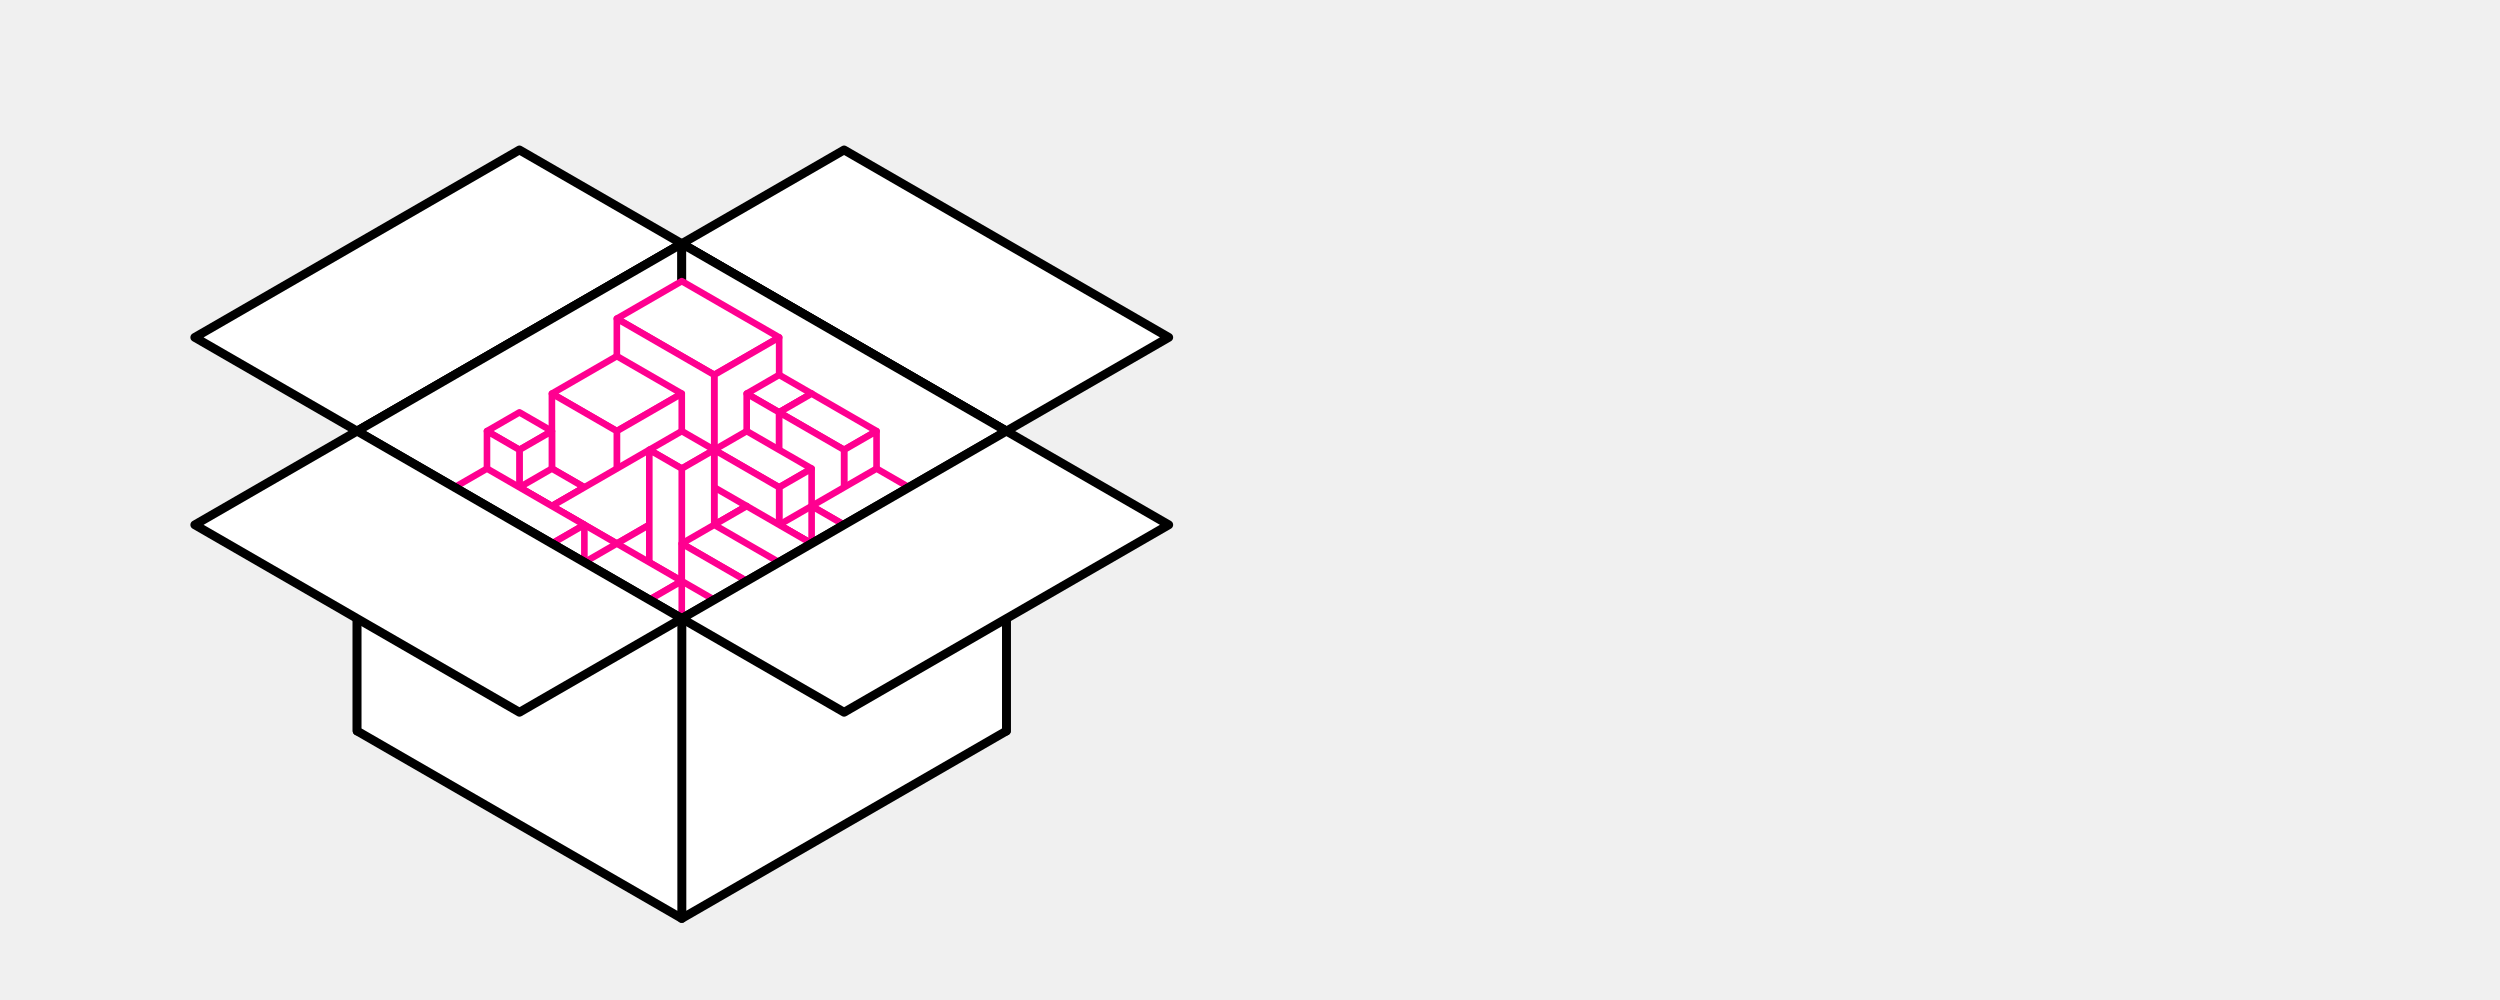
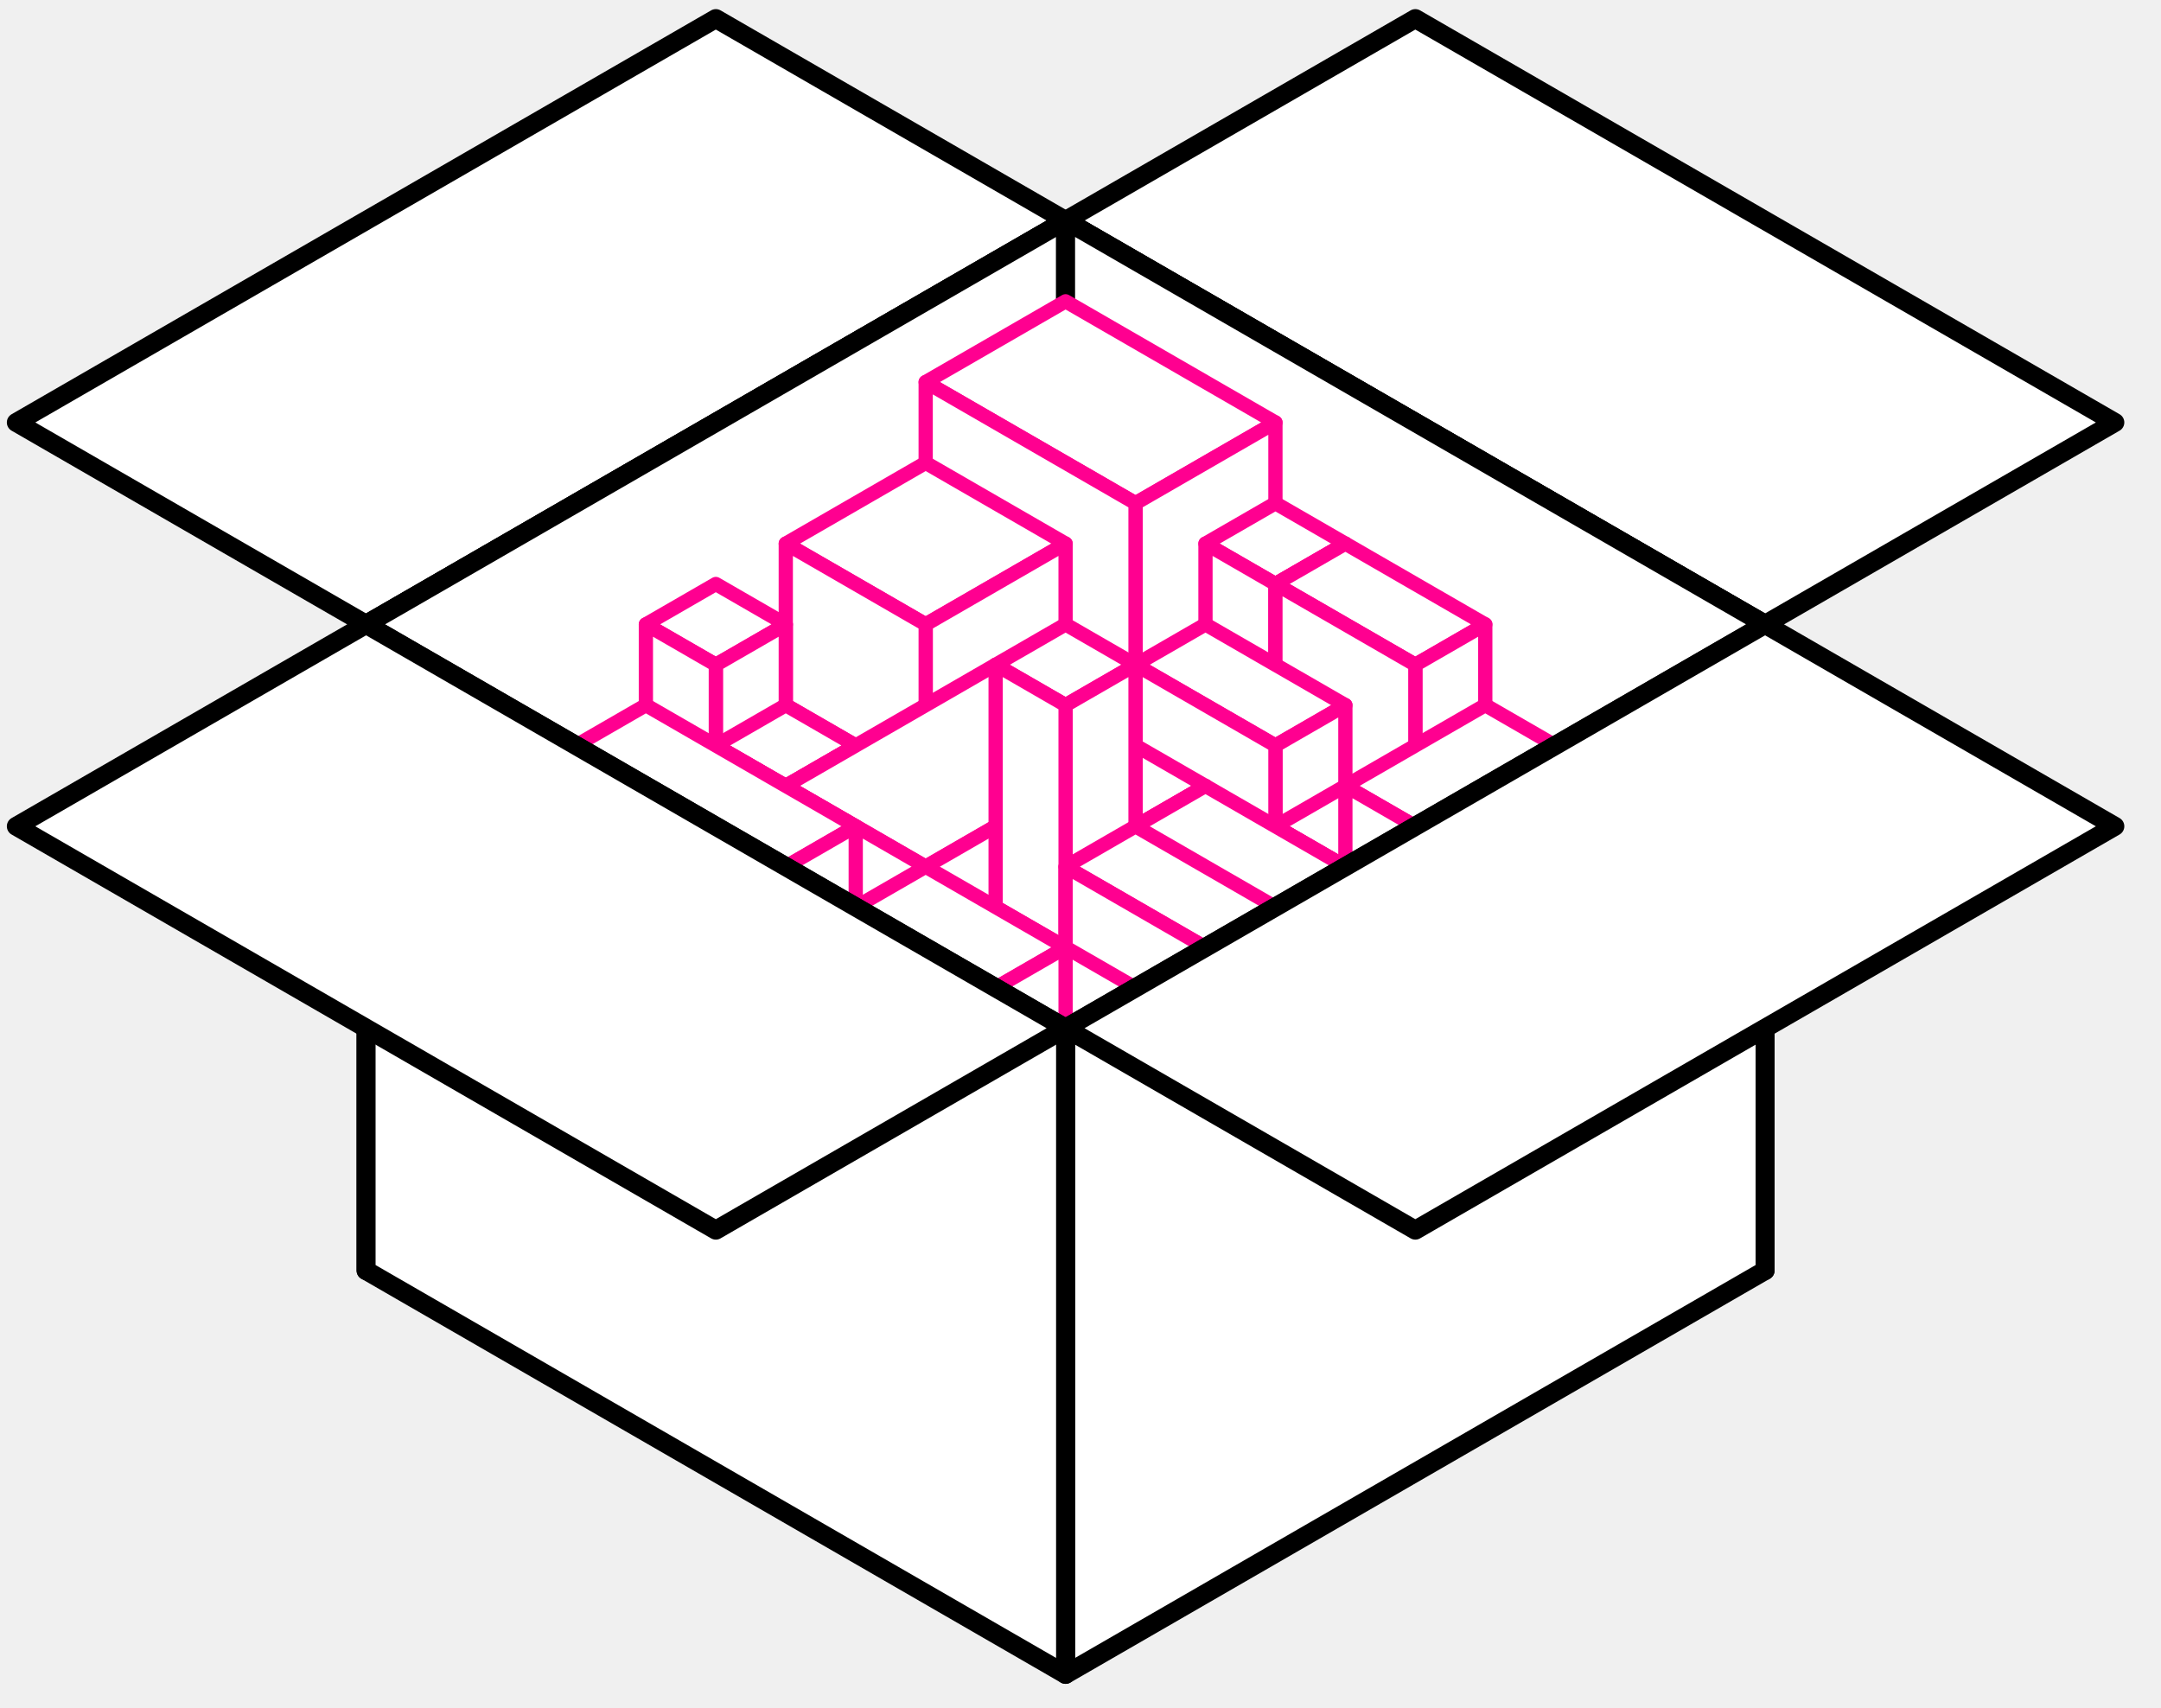
- <svg xmlns="http://www.w3.org/2000/svg" width="100%" height="100%" viewBox="0 0 2363 945" version="1.1" xml:space="preserve" style="fill-rule:evenodd;clip-rule:evenodd;stroke-linecap:round;stroke-linejoin:round;stroke-miterlimit:1.5;">
-   <g>
-     <path d="M337.545,407.48l-153.429,-88.582l306.859,-177.166l153.43,88.583l-306.86,177.165Z" style="fill:#fff;stroke:#000;stroke-width:8.33px;" />
-     <path d="M644.405,230.315l153.429,-88.583l306.86,177.166l-153.43,88.582l-306.859,-177.165Z" style="fill:#fff;stroke:#000;stroke-width:8.33px;" />
-     <path d="M644.405,584.646l306.859,-177.166l-306.859,-177.165l-306.86,177.165l306.86,177.166Z" style="fill:#fff;stroke:#000;stroke-width:8.33px;" />
-     <path d="M644.405,230.315l0,283.465l-306.86,177.165l0,-283.465l306.86,-177.165Z" style="fill:#fff;stroke:#000;stroke-width:8.33px;" />
-     <path d="M951.264,690.945l0,-283.465l-306.859,-177.165l0,283.465l306.859,177.165Z" style="fill:#fff;stroke:#000;stroke-width:8.33px;" />
-   </g>
-   <g>
-     <path d="M583.033,301.181l61.372,-35.433l92.058,53.15l-61.372,35.433l-92.058,-53.15Z" style="fill:#fff;stroke:#ff0090;stroke-width:6.25px;" />
-     <path d="M675.091,354.331l0,141.732l61.372,-35.433l0,-141.732l-61.372,35.433Z" style="fill:#fff;stroke:#ff0090;stroke-width:6.25px;" />
-     <path d="M583.033,301.181l92.058,53.15l0,141.732l-92.058,-53.15l0,-141.732Z" style="fill:#fff;stroke:#ff0090;stroke-width:6.25px;" />
-   </g>
-   <g>
-     <path d="M705.777,372.047l30.686,-17.716l30.685,17.716l-30.685,17.717l-30.686,-17.717Z" style="fill:#fff;stroke:#ff0090;stroke-width:6.25px;" />
-     <path d="M736.463,389.764l0,141.732l30.685,-17.716l0,-141.733l-30.685,17.717Z" style="fill:#fff;stroke:#ff0090;stroke-width:6.25px;" />
-     <path d="M705.777,372.047l30.686,17.717l0,141.732l-30.686,-17.716l0,-141.733Z" style="fill:#fff;stroke:#ff0090;stroke-width:6.25px;" />
-   </g>
-   <g>
-     <path d="M736.463,389.764l30.685,-17.717l61.372,35.433l-30.686,17.717l-61.371,-35.433Z" style="fill:#fff;stroke:#ff0090;stroke-width:6.25px;" />
-     <path d="M797.834,425.197l0,141.732l30.686,-17.716l0,-141.733l-30.686,17.717Z" style="fill:#fff;stroke:#ff0090;stroke-width:6.25px;" />
-     <path d="M736.463,389.764l61.371,35.433l0,141.732l-61.371,-35.433l0,-141.732Z" style="fill:#fff;stroke:#ff0090;stroke-width:6.25px;" />
-   </g>
-   <g>
-     <path d="M521.661,372.047l61.372,-35.433l61.372,35.433l-61.372,35.433l-61.372,-35.433Z" style="fill:#fff;stroke:#ff0090;stroke-width:6.25px;" />
-     <path d="M583.033,407.48l0,141.733l61.372,-35.433l0,-141.733l-61.372,35.433Z" style="fill:#fff;stroke:#ff0090;stroke-width:6.25px;" />
-     <path d="M521.661,372.047l61.372,35.433l0,141.733l-61.372,-35.433l0,-141.733Z" style="fill:#fff;stroke:#ff0090;stroke-width:6.25px;" />
-   </g>
-   <g>
-     <path d="M675.091,425.197l30.686,-17.717l61.371,35.433l-30.685,17.717l-61.372,-35.433Z" style="fill:#fff;stroke:#ff0090;stroke-width:6.25px;" />
-     <path d="M736.463,460.63l0,141.732l30.685,-17.716l0,-141.733l-30.685,17.717Z" style="fill:#fff;stroke:#ff0090;stroke-width:6.25px;" />
-     <path d="M675.091,425.197l61.372,35.433l0,141.732l-61.372,-35.433l0,-141.732Z" style="fill:#fff;stroke:#ff0090;stroke-width:6.25px;" />
-   </g>
-   <g>
-     <path d="M613.719,460.63l30.686,-17.717l61.372,35.433l-30.686,17.717l-61.372,-35.433Z" style="fill:#fff;stroke:#ff0090;stroke-width:6.25px;" />
-     <path d="M675.091,496.063l0,141.732l30.686,-17.716l0,-141.733l-30.686,17.717Z" style="fill:#fff;stroke:#ff0090;stroke-width:6.25px;" />
-     <path d="M613.719,460.63l61.372,35.433l0,141.732l-61.372,-35.433l0,-141.732Z" style="fill:#fff;stroke:#ff0090;stroke-width:6.25px;" />
-   </g>
-   <g>
-     <path d="M490.975,460.63l30.686,-17.717l61.372,35.433l-30.686,17.717l-61.372,-35.433Z" style="fill:#fff;stroke:#ff0090;stroke-width:6.25px;" />
-     <path d="M552.347,496.063l0,141.732l30.686,-17.716l0,-141.733l-30.686,17.717Z" style="fill:#fff;stroke:#ff0090;stroke-width:6.25px;" />
-     <path d="M490.975,460.63l61.372,35.433l0,141.732l-61.372,-35.433l0,-141.732Z" style="fill:#fff;stroke:#ff0090;stroke-width:6.25px;" />
-   </g>
-   <g>
-     <path d="M736.463,496.063l30.685,-17.717l30.686,17.717l-30.686,17.717l-30.685,-17.717Z" style="fill:#fff;stroke:#ff0090;stroke-width:6.25px;" />
-     <path d="M767.148,513.78l0,141.732l30.686,-17.717l0,-141.732l-30.686,17.717Z" style="fill:#fff;stroke:#ff0090;stroke-width:6.25px;" />
-     <path d="M736.463,496.063l30.685,17.717l0,141.732l-30.685,-17.717l0,-141.732Z" style="fill:#fff;stroke:#ff0090;stroke-width:6.25px;" />
-   </g>
-   <g>
-     <path d="M767.148,478.346l61.372,-35.433l30.686,17.717l-61.372,35.433l-30.686,-17.717Z" style="fill:#fff;stroke:#ff0090;stroke-width:6.25px;" />
-     <path d="M797.834,496.063l0,141.732l61.372,-35.433l0,-141.732l-61.372,35.433Z" style="fill:#fff;stroke:#ff0090;stroke-width:6.25px;" />
-     <path d="M767.148,478.346l30.686,17.717l0,141.732l-30.686,-17.716l0,-141.733Z" style="fill:#fff;stroke:#ff0090;stroke-width:6.25px;" />
-   </g>
-   <g>
-     <path d="M797.834,531.496l61.372,-35.433l61.372,35.433l-61.372,35.433l-61.372,-35.433Z" style="fill:#fff;stroke:#ff0090;stroke-width:6.25px;" />
-     <path d="M859.206,566.929l0,141.732l61.372,-35.433l0,-141.732l-61.372,35.433Z" style="fill:#fff;stroke:#ff0090;stroke-width:6.25px;" />
-     <path d="M797.834,531.496l61.372,35.433l0,141.732l-61.372,-35.433l0,-141.732Z" style="fill:#fff;stroke:#ff0090;stroke-width:6.25px;" />
-   </g>
-   <g>
-     <path d="M460.289,407.48l30.686,-17.716l30.686,17.716l-30.686,17.717l-30.686,-17.717Z" style="fill:#fff;stroke:#ff0090;stroke-width:6.25px;" />
-     <path d="M490.975,425.197l0,141.732l30.686,-17.716l0,-141.733l-30.686,17.717Z" style="fill:#fff;stroke:#ff0090;stroke-width:6.25px;" />
-     <path d="M460.289,407.48l30.686,17.717l0,141.732l-30.686,-17.716l0,-141.733Z" style="fill:#fff;stroke:#ff0090;stroke-width:6.25px;" />
-   </g>
-   <g>
-     <path d="M490.975,460.63l30.686,-17.717l30.686,17.717l-30.686,17.716l-30.686,-17.716Z" style="fill:#fff;stroke:#ff0090;stroke-width:6.25px;" />
-     <path d="M521.661,478.346l0,141.733l30.686,-17.717l0,-141.732l-30.686,17.716Z" style="fill:#fff;stroke:#ff0090;stroke-width:6.25px;" />
-     <path d="M490.975,460.63l30.686,17.716l0,141.733l-30.686,-17.717l0,-141.732Z" style="fill:#fff;stroke:#ff0090;stroke-width:6.25px;" />
-   </g>
-   <g>
-     <path d="M521.661,478.346l92.058,-53.149l61.372,35.433l-92.058,53.15l-61.372,-35.434Z" style="fill:#fff;stroke:#ff0090;stroke-width:6.25px;" />
-     <path d="M583.033,513.78l0,141.732l92.058,-53.15l0,-141.732l-92.058,53.15Z" style="fill:#fff;stroke:#ff0090;stroke-width:6.25px;" />
-     <path d="M521.661,478.346l61.372,35.434l0,141.732l-61.372,-35.433l0,-141.733Z" style="fill:#fff;stroke:#ff0090;stroke-width:6.25px;" />
-   </g>
-   <g>
-     <path d="M644.405,513.78l61.372,-35.434l92.057,53.15l-61.371,35.433l-92.058,-53.149Z" style="fill:#fff;stroke:#ff0090;stroke-width:6.25px;" />
-     <path d="M736.463,566.929l0,141.732l61.371,-35.433l0,-141.732l-61.371,35.433Z" style="fill:#fff;stroke:#ff0090;stroke-width:6.25px;" />
-     <path d="M644.405,513.78l92.058,53.149l0,141.732l-92.058,-53.149l0,-141.732Z" style="fill:#fff;stroke:#ff0090;stroke-width:6.25px;" />
-   </g>
-   <g>
-     <path d="M613.719,425.197l30.686,-17.717l30.686,17.717l-30.686,17.716l-30.686,-17.716Z" style="fill:#fff;stroke:#ff0090;stroke-width:6.25px;" />
-     <path d="M644.405,442.913l0,141.733l30.686,-17.717l0,-141.732l-30.686,17.716Z" style="fill:#fff;stroke:#ff0090;stroke-width:6.25px;" />
-     <path d="M613.719,425.197l30.686,17.716l0,141.733l-30.686,-17.717l0,-141.732Z" style="fill:#fff;stroke:#ff0090;stroke-width:6.25px;" />
-   </g>
-   <g>
-     <path d="M644.405,513.78l30.686,-17.717l61.372,35.433l-30.686,17.717l-61.372,-35.433Z" style="fill:#fff;stroke:#ff0090;stroke-width:6.25px;" />
-     <path d="M705.777,549.213l0,141.732l30.686,-17.717l0,-141.732l-30.686,17.717Z" style="fill:#fff;stroke:#ff0090;stroke-width:6.25px;" />
-     <path d="M644.405,513.78l61.372,35.433l0,141.732l-61.372,-35.433l0,-141.732Z" style="fill:#fff;stroke:#ff0090;stroke-width:6.25px;" />
-   </g>
-   <g>
-     <path d="M583.033,549.213l30.686,-17.717l61.372,35.433l-30.686,17.717l-61.372,-35.433Z" style="fill:#fff;stroke:#ff0090;stroke-width:6.25px;" />
-     <path d="M644.405,584.646l0,141.732l30.686,-17.717l0,-141.732l-30.686,17.717Z" style="fill:#fff;stroke:#ff0090;stroke-width:6.25px;" />
-     <path d="M583.033,549.213l61.372,35.433l0,141.732l-61.372,-35.433l0,-141.732Z" style="fill:#fff;stroke:#ff0090;stroke-width:6.25px;" />
-   </g>
-   <g>
-     <path d="M644.405,584.646l30.686,-17.717l30.686,17.717l-30.686,17.716l-30.686,-17.716Z" style="fill:#fff;stroke:#ff0090;stroke-width:6.25px;" />
-     <path d="M675.091,602.362l0,141.732l30.686,-17.716l0,-141.732l-30.686,17.716Z" style="fill:#fff;stroke:#ff0090;stroke-width:6.25px;" />
-     <path d="M644.405,584.646l30.686,17.716l0,141.732l-30.686,-17.716l0,-141.732Z" style="fill:#fff;stroke:#ff0090;stroke-width:6.25px;" />
-   </g>
-   <g>
-     <path d="M705.777,584.646l92.057,-53.15l61.372,35.433l-92.058,53.15l-61.371,-35.433Z" style="fill:#fff;stroke:#ff0090;stroke-width:6.25px;" />
-     <path d="M767.148,620.079l0,141.732l92.058,-53.15l0,-141.732l-92.058,53.15Z" style="fill:#fff;stroke:#ff0090;stroke-width:6.25px;" />
-     <path d="M705.777,584.646l61.371,35.433l0,141.732l-61.371,-35.433l0,-141.732Z" style="fill:#fff;stroke:#ff0090;stroke-width:6.25px;" />
-   </g>
-   <g>
-     <path d="M583.033,584.646l30.686,-17.717l61.372,35.433l-30.686,17.717l-61.372,-35.433Z" style="fill:#fff;stroke:#ff0090;stroke-width:6.25px;" />
-     <path d="M644.405,620.079l0,141.732l30.686,-17.717l0,-141.732l-30.686,17.717Z" style="fill:#fff;stroke:#ff0090;stroke-width:6.25px;" />
-     <path d="M583.033,584.646l61.372,35.433l0,141.732l-61.372,-35.433l0,-141.732Z" style="fill:#fff;stroke:#ff0090;stroke-width:6.25px;" />
-   </g>
-   <g>
-     <path d="M398.917,478.346l61.372,-35.433l92.058,53.15l-61.372,35.433l-92.058,-53.15Z" style="fill:#fff;stroke:#ff0090;stroke-width:6.25px;" />
-     <path d="M490.975,531.496l0,141.732l61.372,-35.433l0,-141.732l-61.372,35.433Z" style="fill:#fff;stroke:#ff0090;stroke-width:6.25px;" />
-     <path d="M398.917,478.346l92.058,53.15l0,141.732l-92.058,-53.149l0,-141.733Z" style="fill:#fff;stroke:#ff0090;stroke-width:6.25px;" />
-   </g>
-   <g>
-     <path d="M490.975,566.929l61.372,-35.433l30.686,17.717l-61.372,35.433l-30.686,-17.717Z" style="fill:#fff;stroke:#ff0090;stroke-width:6.25px;" />
-     <path d="M521.661,584.646l0,141.732l61.372,-35.433l0,-141.732l-61.372,35.433Z" style="fill:#fff;stroke:#ff0090;stroke-width:6.25px;" />
-     <path d="M490.975,566.929l30.686,17.717l0,141.732l-30.686,-17.717l0,-141.732Z" style="fill:#fff;stroke:#ff0090;stroke-width:6.25px;" />
-   </g>
-   <g>
-     <path d="M368.231,531.496l30.686,-17.716l61.372,35.433l-30.686,17.716l-61.372,-35.433Z" style="fill:#fff;stroke:#ff0090;stroke-width:6.25px;" />
-     <path d="M429.603,566.929l0,141.732l30.686,-17.716l0,-141.732l-30.686,17.716Z" style="fill:#fff;stroke:#ff0090;stroke-width:6.25px;" />
-     <path d="M368.231,531.496l61.372,35.433l0,141.732l-61.372,-35.433l0,-141.732Z" style="fill:#fff;stroke:#ff0090;stroke-width:6.25px;" />
-   </g>
-   <g>
-     <path d="M429.603,566.929l30.686,-17.716l61.372,35.433l-30.686,17.716l-61.372,-35.433Z" style="fill:#fff;stroke:#ff0090;stroke-width:6.25px;" />
-     <path d="M490.975,602.362l0,141.732l30.686,-17.716l0,-141.732l-30.686,17.716Z" style="fill:#fff;stroke:#ff0090;stroke-width:6.25px;" />
-     <path d="M429.603,566.929l61.372,35.433l0,141.732l-61.372,-35.433l0,-141.732Z" style="fill:#fff;stroke:#ff0090;stroke-width:6.25px;" />
-   </g>
-   <g>
-     <path d="M490.975,566.929l92.058,-53.149l61.372,35.433l-92.058,53.149l-61.372,-35.433Z" style="fill:#fff;stroke:#ff0090;stroke-width:6.25px;" />
-     <path d="M552.347,602.362l0,141.732l92.058,-53.149l0,-141.732l-92.058,53.149Z" style="fill:#fff;stroke:#ff0090;stroke-width:6.25px;" />
-     <path d="M490.975,566.929l61.372,35.433l0,141.732l-61.372,-35.433l0,-141.732Z" style="fill:#fff;stroke:#ff0090;stroke-width:6.25px;" />
-   </g>
-   <g>
-     <path d="M613.719,602.362l30.686,-17.716l30.686,17.716l-30.686,17.717l-30.686,-17.717Z" style="fill:#fff;stroke:#ff0090;stroke-width:6.25px;" />
-     <path d="M644.405,620.079l0,141.732l30.686,-17.717l0,-141.732l-30.686,17.717Z" style="fill:#fff;stroke:#ff0090;stroke-width:6.25px;" />
-     <path d="M613.719,602.362l30.686,17.717l0,141.732l-30.686,-17.717l0,-141.732Z" style="fill:#fff;stroke:#ff0090;stroke-width:6.25px;" />
-   </g>
-   <g>
-     <path d="M644.405,620.079l61.372,-35.433l61.371,35.433l-61.371,35.433l-61.372,-35.433Z" style="fill:#fff;stroke:#ff0090;stroke-width:6.25px;" />
-     <path d="M705.777,655.512l0,141.732l61.371,-35.433l0,-141.732l-61.371,35.433Z" style="fill:#fff;stroke:#ff0090;stroke-width:6.25px;" />
-     <path d="M644.405,620.079l61.372,35.433l0,141.732l-61.372,-35.433l0,-141.732Z" style="fill:#fff;stroke:#ff0090;stroke-width:6.25px;" />
-   </g>
-   <g>
-     <path d="M552.347,637.795l61.372,-35.433l92.058,53.15l-61.372,35.433l-92.058,-53.15Z" style="fill:#fff;stroke:#ff0090;stroke-width:6.25px;" />
-     <path d="M644.405,690.945l0,141.732l61.372,-35.433l0,-141.732l-61.372,35.433Z" style="fill:#fff;stroke:#ff0090;stroke-width:6.25px;" />
-     <path d="M552.347,637.795l92.058,53.15l0,141.732l-92.058,-53.149l0,-141.733Z" style="fill:#fff;stroke:#ff0090;stroke-width:6.25px;" />
-   </g>
-   <g>
-     <path d="M644.405,868.11l306.859,-177.165l0,-283.465l-306.859,177.166l0,283.464Z" style="fill:#fff;stroke:#000;stroke-width:8.33px;" />
-     <path d="M337.545,690.945l306.86,177.165l0,-283.464l-306.86,-177.166l0,283.465Z" style="fill:#fff;stroke:#000;stroke-width:8.33px;" />
-     <path d="M951.264,407.48l153.43,88.583l-306.86,177.165l-153.429,-88.582l306.859,-177.166Z" style="fill:#fff;stroke:#000;stroke-width:8.33px;" />
-     <path d="M337.545,407.48l-153.429,88.583l306.859,177.165l153.43,-88.582l-306.86,-177.166Z" style="fill:#fff;stroke:#000;stroke-width:8.33px;" />
+ <svg xmlns="http://www.w3.org/2000/svg" width="948px" height="749px" viewBox="0 0 948 749" version="1.1">
+   <g id="mi-logo-2017" stroke="none" stroke-width="1" fill="none" fill-rule="evenodd">
+     <g id="Group-187" transform="translate(7, 8)">
+       <polygon id="Fill-1" fill="#FFFFFF" points="153.594 265.913 0.165 177.331 307.024 0.165 460.454 88.748" />
+       <polygon id="Stroke-2" stroke="#000000" stroke-width="8.33" stroke-linecap="round" stroke-linejoin="round" points="153.594 265.913 0.165 177.331 307.024 0.165 460.454 88.748" />
+       <polygon id="Fill-3" fill="#FFFFFF" points="460.454 88.748 613.883 0.165 920.743 177.331 767.313 265.913" />
+       <polygon id="Stroke-4" stroke="#000000" stroke-width="8.33" stroke-linecap="round" stroke-linejoin="round" points="460.454 88.748 613.883 0.165 920.743 177.331 767.313 265.913" />
+       <polygon id="Fill-5" fill="#FFFFFF" points="460.454 443.079 767.313 265.913 460.454 88.748 153.594 265.913" />
+       <polygon id="Stroke-6" stroke="#000000" stroke-width="8.33" stroke-linecap="round" stroke-linejoin="round" points="460.454 443.079 767.313 265.913 460.454 88.748 153.594 265.913" />
+       <polygon id="Fill-7" fill="#FFFFFF" points="460.454 88.748 460.454 372.213 153.594 549.378 153.594 265.913" />
+       <polygon id="Stroke-8" stroke="#000000" stroke-width="8.33" stroke-linecap="round" stroke-linejoin="round" points="460.454 88.748 460.454 372.213 153.594 549.378 153.594 265.913" />
+       <polygon id="Fill-9" fill="#FFFFFF" points="767.313 549.378 767.313 265.913 460.454 88.748 460.454 372.213" />
+       <polygon id="Stroke-10" stroke="#000000" stroke-width="8.33" stroke-linecap="round" stroke-linejoin="round" points="767.313 549.378 767.313 265.913 460.454 88.748 460.454 372.213" />
+       <polygon id="Fill-11" fill="#FFFFFF" points="399.082 159.614 460.454 124.181 552.512 177.331 491.14 212.764" />
+       <polygon id="Stroke-12" stroke="#FF0090" stroke-width="6.25" stroke-linecap="round" stroke-linejoin="round" points="399.082 159.614 460.454 124.181 552.512 177.331 491.14 212.764" />
+       <polygon id="Fill-13" fill="#FFFFFF" points="491.14 212.764 491.14 354.496 552.512 319.063 552.512 177.331" />
+       <polygon id="Stroke-14" stroke="#FF0090" stroke-width="6.25" stroke-linecap="round" stroke-linejoin="round" points="491.14 212.764 491.14 354.496 552.512 319.063 552.512 177.331" />
+       <polygon id="Fill-15" fill="#FFFFFF" points="399.082 159.614 491.14 212.764 491.14 354.496 399.082 301.346" />
+       <polygon id="Stroke-16" stroke="#FF0090" stroke-width="6.25" stroke-linecap="round" stroke-linejoin="round" points="399.082 159.614 491.14 212.764 491.14 354.496 399.082 301.346" />
+       <polygon id="Fill-17" fill="#FFFFFF" points="521.826 230.48 552.512 212.764 583.197 230.48 552.512 248.197" />
+       <polygon id="Stroke-18" stroke="#FF0090" stroke-width="6.25" stroke-linecap="round" stroke-linejoin="round" points="521.826 230.48 552.512 212.764 583.197 230.48 552.512 248.197" />
+       <polygon id="Fill-19" fill="#FFFFFF" points="552.512 248.197 552.512 389.929 583.197 372.213 583.197 230.48" />
+       <polygon id="Stroke-20" stroke="#FF0090" stroke-width="6.25" stroke-linecap="round" stroke-linejoin="round" points="552.512 248.197 552.512 389.929 583.197 372.213 583.197 230.48" />
+       <polygon id="Fill-21" fill="#FFFFFF" points="521.826 230.48 552.512 248.197 552.512 389.929 521.826 372.213" />
+       <polygon id="Stroke-22" stroke="#FF0090" stroke-width="6.25" stroke-linecap="round" stroke-linejoin="round" points="521.826 230.48 552.512 248.197 552.512 389.929 521.826 372.213" />
+       <polygon id="Fill-23" fill="#FFFFFF" points="552.512 248.197 583.197 230.48 644.569 265.913 613.883 283.63" />
+       <polygon id="Stroke-24" stroke="#FF0090" stroke-width="6.25" stroke-linecap="round" stroke-linejoin="round" points="552.512 248.197 583.197 230.48 644.569 265.913 613.883 283.63" />
+       <polygon id="Fill-25" fill="#FFFFFF" points="613.883 283.63 613.883 425.362 644.569 407.646 644.569 265.913" />
+       <polygon id="Stroke-26" stroke="#FF0090" stroke-width="6.25" stroke-linecap="round" stroke-linejoin="round" points="613.883 283.63 613.883 425.362 644.569 407.646 644.569 265.913" />
+       <polygon id="Fill-27" fill="#FFFFFF" points="552.512 248.197 613.883 283.63 613.883 425.362 552.512 389.929" />
+       <polygon id="Stroke-28" stroke="#FF0090" stroke-width="6.25" stroke-linecap="round" stroke-linejoin="round" points="552.512 248.197 613.883 283.63 613.883 425.362 552.512 389.929" />
+       <polygon id="Fill-29" fill="#FFFFFF" points="337.71 230.48 399.082 195.047 460.454 230.48 399.082 265.913" />
+       <polygon id="Stroke-30" stroke="#FF0090" stroke-width="6.25" stroke-linecap="round" stroke-linejoin="round" points="337.71 230.48 399.082 195.047 460.454 230.48 399.082 265.913" />
+       <polygon id="Fill-31" fill="#FFFFFF" points="399.082 265.913 399.082 407.646 460.454 372.213 460.454 230.48" />
+       <polygon id="Stroke-32" stroke="#FF0090" stroke-width="6.25" stroke-linecap="round" stroke-linejoin="round" points="399.082 265.913 399.082 407.646 460.454 372.213 460.454 230.48" />
+       <polygon id="Fill-33" fill="#FFFFFF" points="337.71 230.48 399.082 265.913 399.082 407.646 337.71 372.213" />
+       <polygon id="Stroke-34" stroke="#FF0090" stroke-width="6.25" stroke-linecap="round" stroke-linejoin="round" points="337.71 230.48 399.082 265.913 399.082 407.646 337.71 372.213" />
+       <polygon id="Fill-35" fill="#FFFFFF" points="491.14 283.63 521.826 265.913 583.197 301.346 552.512 319.063" />
+       <polygon id="Stroke-36" stroke="#FF0090" stroke-width="6.25" stroke-linecap="round" stroke-linejoin="round" points="491.14 283.63 521.826 265.913 583.197 301.346 552.512 319.063" />
+       <polygon id="Fill-37" fill="#FFFFFF" points="552.512 319.063 552.512 460.795 583.197 443.079 583.197 301.346" />
+       <polygon id="Stroke-38" stroke="#FF0090" stroke-width="6.25" stroke-linecap="round" stroke-linejoin="round" points="552.512 319.063 552.512 460.795 583.197 443.079 583.197 301.346" />
+       <polygon id="Fill-39" fill="#FFFFFF" points="491.14 283.63 552.512 319.063 552.512 460.795 491.14 425.362" />
+       <polygon id="Stroke-40" stroke="#FF0090" stroke-width="6.25" stroke-linecap="round" stroke-linejoin="round" points="491.14 283.63 552.512 319.063 552.512 460.795 491.14 425.362" />
+       <polygon id="Fill-41" fill="#FFFFFF" points="429.768 319.063 460.454 301.346 521.826 336.779 491.14 354.496" />
+       <polygon id="Stroke-42" stroke="#FF0090" stroke-width="6.25" stroke-linecap="round" stroke-linejoin="round" points="429.768 319.063 460.454 301.346 521.826 336.779 491.14 354.496" />
+       <polygon id="Fill-43" fill="#FFFFFF" points="491.14 354.496 491.14 496.228 521.826 478.512 521.826 336.779" />
+       <polygon id="Stroke-44" stroke="#FF0090" stroke-width="6.25" stroke-linecap="round" stroke-linejoin="round" points="491.14 354.496 491.14 496.228 521.826 478.512 521.826 336.779" />
+       <polygon id="Fill-45" fill="#FFFFFF" points="429.768 319.063 491.14 354.496 491.14 496.228 429.768 460.795" />
+       <polygon id="Stroke-46" stroke="#FF0090" stroke-width="6.25" stroke-linecap="round" stroke-linejoin="round" points="429.768 319.063 491.14 354.496 491.14 496.228 429.768 460.795" />
+       <polygon id="Fill-47" fill="#FFFFFF" points="307.024 319.063 337.71 301.346 399.082 336.779 368.396 354.496" />
+       <polygon id="Stroke-48" stroke="#FF0090" stroke-width="6.25" stroke-linecap="round" stroke-linejoin="round" points="307.024 319.063 337.71 301.346 399.082 336.779 368.396 354.496" />
+       <polygon id="Fill-49" fill="#FFFFFF" points="368.396 354.496 368.396 496.228 399.082 478.512 399.082 336.779" />
+       <polygon id="Stroke-50" stroke="#FF0090" stroke-width="6.25" stroke-linecap="round" stroke-linejoin="round" points="368.396 354.496 368.396 496.228 399.082 478.512 399.082 336.779" />
+       <polygon id="Fill-51" fill="#FFFFFF" points="307.024 319.063 368.396 354.496 368.396 496.228 307.024 460.795" />
+       <polygon id="Stroke-52" stroke="#FF0090" stroke-width="6.25" stroke-linecap="round" stroke-linejoin="round" points="307.024 319.063 368.396 354.496 368.396 496.228 307.024 460.795" />
+       <polygon id="Fill-53" fill="#FFFFFF" points="552.512 354.496 583.197 336.779 613.883 354.496 583.197 372.213" />
+       <polygon id="Stroke-54" stroke="#FF0090" stroke-width="6.25" stroke-linecap="round" stroke-linejoin="round" points="552.512 354.496 583.197 336.779 613.883 354.496 583.197 372.213" />
+       <polygon id="Fill-55" fill="#FFFFFF" points="583.197 372.213 583.197 513.945 613.883 496.228 613.883 354.496" />
+       <polygon id="Stroke-56" stroke="#FF0090" stroke-width="6.25" stroke-linecap="round" stroke-linejoin="round" points="583.197 372.213 583.197 513.945 613.883 496.228 613.883 354.496" />
+       <polygon id="Fill-57" fill="#FFFFFF" points="552.512 354.496 583.197 372.213 583.197 513.945 552.512 496.228" />
+       <polygon id="Stroke-58" stroke="#FF0090" stroke-width="6.25" stroke-linecap="round" stroke-linejoin="round" points="552.512 354.496 583.197 372.213 583.197 513.945 552.512 496.228" />
+       <polygon id="Fill-59" fill="#FFFFFF" points="583.197 336.779 644.569 301.346 675.255 319.063 613.883 354.496" />
+       <polygon id="Stroke-60" stroke="#FF0090" stroke-width="6.25" stroke-linecap="round" stroke-linejoin="round" points="583.197 336.779 644.569 301.346 675.255 319.063 613.883 354.496" />
+       <polygon id="Fill-61" fill="#FFFFFF" points="613.883 354.496 613.883 496.228 675.255 460.795 675.255 319.063" />
+       <polygon id="Stroke-62" stroke="#FF0090" stroke-width="6.25" stroke-linecap="round" stroke-linejoin="round" points="613.883 354.496 613.883 496.228 675.255 460.795 675.255 319.063" />
+       <polygon id="Fill-63" fill="#FFFFFF" points="583.197 336.779 613.883 354.496 613.883 496.228 583.197 478.512" />
+       <polygon id="Stroke-64" stroke="#FF0090" stroke-width="6.25" stroke-linecap="round" stroke-linejoin="round" points="583.197 336.779 613.883 354.496 613.883 496.228 583.197 478.512" />
+       <polygon id="Fill-65" fill="#FFFFFF" points="613.883 389.929 675.255 354.496 736.627 389.929 675.255 425.362" />
+       <polygon id="Stroke-66" stroke="#FF0090" stroke-width="6.25" stroke-linecap="round" stroke-linejoin="round" points="613.883 389.929 675.255 354.496 736.627 389.929 675.255 425.362" />
+       <polygon id="Fill-67" fill="#FFFFFF" points="675.255 425.362 675.255 567.094 736.627 531.661 736.627 389.929" />
+       <polygon id="Stroke-68" stroke="#FF0090" stroke-width="6.25" stroke-linecap="round" stroke-linejoin="round" points="675.255 425.362 675.255 567.094 736.627 531.661 736.627 389.929" />
+       <polygon id="Fill-69" fill="#FFFFFF" points="613.883 389.929 675.255 425.362 675.255 567.094 613.883 531.661" />
+       <polygon id="Stroke-70" stroke="#FF0090" stroke-width="6.25" stroke-linecap="round" stroke-linejoin="round" points="613.883 389.929 675.255 425.362 675.255 567.094 613.883 531.661" />
+       <polygon id="Fill-71" fill="#FFFFFF" points="276.338 265.913 307.024 248.197 337.71 265.913 307.024 283.63" />
+       <polygon id="Stroke-72" stroke="#FF0090" stroke-width="6.25" stroke-linecap="round" stroke-linejoin="round" points="276.338 265.913 307.024 248.197 337.71 265.913 307.024 283.63" />
+       <polygon id="Fill-73" fill="#FFFFFF" points="307.024 283.63 307.024 425.362 337.71 407.646 337.71 265.913" />
+       <polygon id="Stroke-74" stroke="#FF0090" stroke-width="6.25" stroke-linecap="round" stroke-linejoin="round" points="307.024 283.63 307.024 425.362 337.71 407.646 337.71 265.913" />
+       <polygon id="Fill-75" fill="#FFFFFF" points="276.338 265.913 307.024 283.63 307.024 425.362 276.338 407.646" />
+       <polygon id="Stroke-76" stroke="#FF0090" stroke-width="6.25" stroke-linecap="round" stroke-linejoin="round" points="276.338 265.913 307.024 283.63 307.024 425.362 276.338 407.646" />
+       <polygon id="Fill-77" fill="#FFFFFF" points="307.024 319.063 337.71 301.346 368.396 319.063 337.71 336.779" />
+       <polygon id="Stroke-78" stroke="#FF0090" stroke-width="6.25" stroke-linecap="round" stroke-linejoin="round" points="307.024 319.063 337.71 301.346 368.396 319.063 337.71 336.779" />
+       <polygon id="Fill-79" fill="#FFFFFF" points="337.71 336.779 337.71 478.512 368.396 460.795 368.396 319.063" />
+       <polygon id="Stroke-80" stroke="#FF0090" stroke-width="6.25" stroke-linecap="round" stroke-linejoin="round" points="337.71 336.779 337.71 478.512 368.396 460.795 368.396 319.063" />
+       <polygon id="Fill-81" fill="#FFFFFF" points="307.024 319.063 337.71 336.779 337.71 478.512 307.024 460.795" />
+       <polygon id="Stroke-82" stroke="#FF0090" stroke-width="6.25" stroke-linecap="round" stroke-linejoin="round" points="307.024 319.063 337.71 336.779 337.71 478.512 307.024 460.795" />
+       <polygon id="Fill-83" fill="#FFFFFF" points="337.71 336.779 429.768 283.63 491.14 319.063 399.082 372.213" />
+       <polygon id="Stroke-84" stroke="#FF0090" stroke-width="6.25" stroke-linecap="round" stroke-linejoin="round" points="337.71 336.779 429.768 283.63 491.14 319.063 399.082 372.213" />
+       <polygon id="Fill-85" fill="#FFFFFF" points="399.082 372.213 399.082 513.945 491.14 460.795 491.14 319.063" />
+       <polygon id="Stroke-86" stroke="#FF0090" stroke-width="6.25" stroke-linecap="round" stroke-linejoin="round" points="399.082 372.213 399.082 513.945 491.14 460.795 491.14 319.063" />
+       <polygon id="Fill-87" fill="#FFFFFF" points="337.71 336.779 399.082 372.213 399.082 513.945 337.71 478.512" />
+       <polygon id="Stroke-88" stroke="#FF0090" stroke-width="6.25" stroke-linecap="round" stroke-linejoin="round" points="337.71 336.779 399.082 372.213 399.082 513.945 337.71 478.512" />
+       <polygon id="Fill-89" fill="#FFFFFF" points="460.454 372.213 521.826 336.779 613.883 389.929 552.512 425.362" />
+       <polygon id="Stroke-90" stroke="#FF0090" stroke-width="6.25" stroke-linecap="round" stroke-linejoin="round" points="460.454 372.213 521.826 336.779 613.883 389.929 552.512 425.362" />
+       <polygon id="Fill-91" fill="#FFFFFF" points="552.512 425.362 552.512 567.094 613.883 531.661 613.883 389.929" />
+       <polygon id="Stroke-92" stroke="#FF0090" stroke-width="6.25" stroke-linecap="round" stroke-linejoin="round" points="552.512 425.362 552.512 567.094 613.883 531.661 613.883 389.929" />
+       <polygon id="Fill-93" fill="#FFFFFF" points="460.454 372.213 552.512 425.362 552.512 567.094 460.454 513.945" />
+       <polygon id="Stroke-94" stroke="#FF0090" stroke-width="6.25" stroke-linecap="round" stroke-linejoin="round" points="460.454 372.213 552.512 425.362 552.512 567.094 460.454 513.945" />
+       <polygon id="Fill-95" fill="#FFFFFF" points="429.768 283.63 460.454 265.913 491.14 283.63 460.454 301.346" />
+       <polygon id="Stroke-96" stroke="#FF0090" stroke-width="6.25" stroke-linecap="round" stroke-linejoin="round" points="429.768 283.63 460.454 265.913 491.14 283.63 460.454 301.346" />
+       <polygon id="Fill-97" fill="#FFFFFF" points="460.454 301.346 460.454 443.079 491.14 425.362 491.14 283.63" />
+       <polygon id="Stroke-98" stroke="#FF0090" stroke-width="6.25" stroke-linecap="round" stroke-linejoin="round" points="460.454 301.346 460.454 443.079 491.14 425.362 491.14 283.63" />
+       <polygon id="Fill-99" fill="#FFFFFF" points="429.768 283.63 460.454 301.346 460.454 443.079 429.768 425.362" />
+       <polygon id="Stroke-100" stroke="#FF0090" stroke-width="6.25" stroke-linecap="round" stroke-linejoin="round" points="429.768 283.63 460.454 301.346 460.454 443.079 429.768 425.362" />
+       <polygon id="Fill-101" fill="#FFFFFF" points="460.454 372.213 491.14 354.496 552.512 389.929 521.826 407.646" />
+       <polygon id="Stroke-102" stroke="#FF0090" stroke-width="6.25" stroke-linecap="round" stroke-linejoin="round" points="460.454 372.213 491.14 354.496 552.512 389.929 521.826 407.646" />
+       <polygon id="Fill-103" fill="#FFFFFF" points="521.826 407.646 521.826 549.378 552.512 531.661 552.512 389.929" />
+       <polygon id="Stroke-104" stroke="#FF0090" stroke-width="6.25" stroke-linecap="round" stroke-linejoin="round" points="521.826 407.646 521.826 549.378 552.512 531.661 552.512 389.929" />
+       <polygon id="Fill-105" fill="#FFFFFF" points="460.454 372.213 521.826 407.646 521.826 549.378 460.454 513.945" />
+       <polygon id="Stroke-106" stroke="#FF0090" stroke-width="6.25" stroke-linecap="round" stroke-linejoin="round" points="460.454 372.213 521.826 407.646 521.826 549.378 460.454 513.945" />
+       <polygon id="Fill-107" fill="#FFFFFF" points="399.082 407.646 429.768 389.929 491.14 425.362 460.454 443.079" />
+       <polygon id="Stroke-108" stroke="#FF0090" stroke-width="6.25" stroke-linecap="round" stroke-linejoin="round" points="399.082 407.646 429.768 389.929 491.14 425.362 460.454 443.079" />
+       <polygon id="Fill-109" fill="#FFFFFF" points="460.454 443.079 460.454 584.811 491.14 567.094 491.14 425.362" />
+       <polygon id="Stroke-110" stroke="#FF0090" stroke-width="6.25" stroke-linecap="round" stroke-linejoin="round" points="460.454 443.079 460.454 584.811 491.14 567.094 491.14 425.362" />
+       <polygon id="Fill-111" fill="#FFFFFF" points="399.082 407.646 460.454 443.079 460.454 584.811 399.082 549.378" />
+       <polygon id="Stroke-112" stroke="#FF0090" stroke-width="6.25" stroke-linecap="round" stroke-linejoin="round" points="399.082 407.646 460.454 443.079 460.454 584.811 399.082 549.378" />
+       <polygon id="Fill-113" fill="#FFFFFF" points="460.454 443.079 491.14 425.362 521.826 443.079 491.14 460.795" />
+       <polygon id="Stroke-114" stroke="#FF0090" stroke-width="6.25" stroke-linecap="round" stroke-linejoin="round" points="460.454 443.079 491.14 425.362 521.826 443.079 491.14 460.795" />
+       <polygon id="Fill-115" fill="#FFFFFF" points="491.14 460.795 491.14 602.527 521.826 584.811 521.826 443.079" />
+       <polygon id="Stroke-116" stroke="#FF0090" stroke-width="6.25" stroke-linecap="round" stroke-linejoin="round" points="491.14 460.795 491.14 602.527 521.826 584.811 521.826 443.079" />
+       <polygon id="Fill-117" fill="#FFFFFF" points="460.454 443.079 491.14 460.795 491.14 602.527 460.454 584.811" />
+       <polygon id="Stroke-118" stroke="#FF0090" stroke-width="6.25" stroke-linecap="round" stroke-linejoin="round" points="460.454 443.079 491.14 460.795 491.14 602.527 460.454 584.811" />
+       <polygon id="Fill-119" fill="#FFFFFF" points="521.826 443.079 613.883 389.929 675.255 425.362 583.197 478.512" />
+       <polygon id="Stroke-120" stroke="#FF0090" stroke-width="6.25" stroke-linecap="round" stroke-linejoin="round" points="521.826 443.079 613.883 389.929 675.255 425.362 583.197 478.512" />
+       <polygon id="Fill-121" fill="#FFFFFF" points="583.197 478.512 583.197 620.244 675.255 567.094 675.255 425.362" />
+       <polygon id="Stroke-122" stroke="#FF0090" stroke-width="6.25" stroke-linecap="round" stroke-linejoin="round" points="583.197 478.512 583.197 620.244 675.255 567.094 675.255 425.362" />
+       <polygon id="Fill-123" fill="#FFFFFF" points="521.826 443.079 583.197 478.512 583.197 620.244 521.826 584.811" />
+       <polygon id="Stroke-124" stroke="#FF0090" stroke-width="6.25" stroke-linecap="round" stroke-linejoin="round" points="521.826 443.079 583.197 478.512 583.197 620.244 521.826 584.811" />
+       <polygon id="Fill-125" fill="#FFFFFF" points="399.082 443.079 429.768 425.362 491.14 460.795 460.454 478.512" />
+       <polygon id="Stroke-126" stroke="#FF0090" stroke-width="6.25" stroke-linecap="round" stroke-linejoin="round" points="399.082 443.079 429.768 425.362 491.14 460.795 460.454 478.512" />
+       <polygon id="Fill-127" fill="#FFFFFF" points="460.454 478.512 460.454 620.244 491.14 602.527 491.14 460.795" />
+       <polygon id="Stroke-128" stroke="#FF0090" stroke-width="6.25" stroke-linecap="round" stroke-linejoin="round" points="460.454 478.512 460.454 620.244 491.14 602.527 491.14 460.795" />
+       <polygon id="Fill-129" fill="#FFFFFF" points="399.082 443.079 460.454 478.512 460.454 620.244 399.082 584.811" />
+       <polygon id="Stroke-130" stroke="#FF0090" stroke-width="6.25" stroke-linecap="round" stroke-linejoin="round" points="399.082 443.079 460.454 478.512 460.454 620.244 399.082 584.811" />
+       <polygon id="Fill-131" fill="#FFFFFF" points="214.966 336.779 276.338 301.346 368.396 354.496 307.024 389.929" />
+       <polygon id="Stroke-132" stroke="#FF0090" stroke-width="6.25" stroke-linecap="round" stroke-linejoin="round" points="214.966 336.779 276.338 301.346 368.396 354.496 307.024 389.929" />
+       <polygon id="Fill-133" fill="#FFFFFF" points="307.024 389.929 307.024 531.661 368.396 496.228 368.396 354.496" />
+       <polygon id="Stroke-134" stroke="#FF0090" stroke-width="6.25" stroke-linecap="round" stroke-linejoin="round" points="307.024 389.929 307.024 531.661 368.396 496.228 368.396 354.496" />
+       <polygon id="Fill-135" fill="#FFFFFF" points="214.966 336.779 307.024 389.929 307.024 531.661 214.966 478.512" />
+       <polygon id="Stroke-136" stroke="#FF0090" stroke-width="6.25" stroke-linecap="round" stroke-linejoin="round" points="214.966 336.779 307.024 389.929 307.024 531.661 214.966 478.512" />
+       <polygon id="Fill-137" fill="#FFFFFF" points="307.024 425.362 368.396 389.929 399.082 407.646 337.71 443.079" />
+       <polygon id="Stroke-138" stroke="#FF0090" stroke-width="6.25" stroke-linecap="round" stroke-linejoin="round" points="307.024 425.362 368.396 389.929 399.082 407.646 337.71 443.079" />
+       <polygon id="Fill-139" fill="#FFFFFF" points="337.71 443.079 337.71 584.811 399.082 549.378 399.082 407.646" />
+       <polygon id="Stroke-140" stroke="#FF0090" stroke-width="6.25" stroke-linecap="round" stroke-linejoin="round" points="337.71 443.079 337.71 584.811 399.082 549.378 399.082 407.646" />
+       <polygon id="Fill-141" fill="#FFFFFF" points="307.024 425.362 337.71 443.079 337.71 584.811 307.024 567.094" />
+       <polygon id="Stroke-142" stroke="#FF0090" stroke-width="6.25" stroke-linecap="round" stroke-linejoin="round" points="307.024 425.362 337.71 443.079 337.71 584.811 307.024 567.094" />
+       <polygon id="Fill-143" fill="#FFFFFF" points="184.28 389.929 214.966 372.213 276.338 407.646 245.652 425.362" />
+       <polygon id="Stroke-144" stroke="#FF0090" stroke-width="6.25" stroke-linecap="round" stroke-linejoin="round" points="184.28 389.929 214.966 372.213 276.338 407.646 245.652 425.362" />
+       <polygon id="Fill-145" fill="#FFFFFF" points="245.652 425.362 245.652 567.094 276.338 549.378 276.338 407.646" />
+       <polygon id="Stroke-146" stroke="#FF0090" stroke-width="6.25" stroke-linecap="round" stroke-linejoin="round" points="245.652 425.362 245.652 567.094 276.338 549.378 276.338 407.646" />
+       <polygon id="Fill-147" fill="#FFFFFF" points="184.28 389.929 245.652 425.362 245.652 567.094 184.28 531.661" />
+       <polygon id="Stroke-148" stroke="#FF0090" stroke-width="6.25" stroke-linecap="round" stroke-linejoin="round" points="184.28 389.929 245.652 425.362 245.652 567.094 184.28 531.661" />
+       <polygon id="Fill-149" fill="#FFFFFF" points="245.652 425.362 276.338 407.646 337.71 443.079 307.024 460.795" />
+       <polygon id="Stroke-150" stroke="#FF0090" stroke-width="6.25" stroke-linecap="round" stroke-linejoin="round" points="245.652 425.362 276.338 407.646 337.71 443.079 307.024 460.795" />
+       <polygon id="Fill-151" fill="#FFFFFF" points="307.024 460.795 307.024 602.527 337.71 584.811 337.71 443.079" />
+       <polygon id="Stroke-152" stroke="#FF0090" stroke-width="6.25" stroke-linecap="round" stroke-linejoin="round" points="307.024 460.795 307.024 602.527 337.71 584.811 337.71 443.079" />
+       <polygon id="Fill-153" fill="#FFFFFF" points="245.652 425.362 307.024 460.795 307.024 602.527 245.652 567.094" />
+       <polygon id="Stroke-154" stroke="#FF0090" stroke-width="6.25" stroke-linecap="round" stroke-linejoin="round" points="245.652 425.362 307.024 460.795 307.024 602.527 245.652 567.094" />
+       <polygon id="Fill-155" fill="#FFFFFF" points="307.024 425.362 399.082 372.213 460.454 407.646 368.396 460.795" />
+       <polygon id="Stroke-156" stroke="#FF0090" stroke-width="6.25" stroke-linecap="round" stroke-linejoin="round" points="307.024 425.362 399.082 372.213 460.454 407.646 368.396 460.795" />
+       <polygon id="Fill-157" fill="#FFFFFF" points="368.396 460.795 368.396 602.527 460.454 549.378 460.454 407.646" />
+       <polygon id="Stroke-158" stroke="#FF0090" stroke-width="6.25" stroke-linecap="round" stroke-linejoin="round" points="368.396 460.795 368.396 602.527 460.454 549.378 460.454 407.646" />
+       <polygon id="Fill-159" fill="#FFFFFF" points="307.024 425.362 368.396 460.795 368.396 602.527 307.024 567.094" />
+       <polygon id="Stroke-160" stroke="#FF0090" stroke-width="6.25" stroke-linecap="round" stroke-linejoin="round" points="307.024 425.362 368.396 460.795 368.396 602.527 307.024 567.094" />
+       <polygon id="Fill-161" fill="#FFFFFF" points="429.768 460.795 460.454 443.079 491.14 460.795 460.454 478.512" />
+       <polygon id="Stroke-162" stroke="#FF0090" stroke-width="6.25" stroke-linecap="round" stroke-linejoin="round" points="429.768 460.795 460.454 443.079 491.14 460.795 460.454 478.512" />
+       <polygon id="Fill-163" fill="#FFFFFF" points="460.454 478.512 460.454 620.244 491.14 602.527 491.14 460.795" />
+       <polygon id="Stroke-164" stroke="#FF0090" stroke-width="6.25" stroke-linecap="round" stroke-linejoin="round" points="460.454 478.512 460.454 620.244 491.14 602.527 491.14 460.795" />
+       <polygon id="Fill-165" fill="#FFFFFF" points="429.768 460.795 460.454 478.512 460.454 620.244 429.768 602.527" />
+       <polygon id="Stroke-166" stroke="#FF0090" stroke-width="6.25" stroke-linecap="round" stroke-linejoin="round" points="429.768 460.795 460.454 478.512 460.454 620.244 429.768 602.527" />
+       <polygon id="Fill-167" fill="#FFFFFF" points="460.454 478.512 521.826 443.079 583.197 478.512 521.826 513.945" />
+       <polygon id="Stroke-168" stroke="#FF0090" stroke-width="6.25" stroke-linecap="round" stroke-linejoin="round" points="460.454 478.512 521.826 443.079 583.197 478.512 521.826 513.945" />
+       <polygon id="Fill-169" fill="#FFFFFF" points="521.826 513.945 521.826 655.677 583.197 620.244 583.197 478.512" />
+       <polygon id="Stroke-170" stroke="#FF0090" stroke-width="6.25" stroke-linecap="round" stroke-linejoin="round" points="521.826 513.945 521.826 655.677 583.197 620.244 583.197 478.512" />
+       <polygon id="Fill-171" fill="#FFFFFF" points="460.454 478.512 521.826 513.945 521.826 655.677 460.454 620.244" />
+       <polygon id="Stroke-172" stroke="#FF0090" stroke-width="6.25" stroke-linecap="round" stroke-linejoin="round" points="460.454 478.512 521.826 513.945 521.826 655.677 460.454 620.244" />
+       <polygon id="Fill-173" fill="#FFFFFF" points="368.396 496.228 429.768 460.795 521.826 513.945 460.454 549.378" />
+       <polygon id="Stroke-174" stroke="#FF0090" stroke-width="6.25" stroke-linecap="round" stroke-linejoin="round" points="368.396 496.228 429.768 460.795 521.826 513.945 460.454 549.378" />
+       <polygon id="Fill-175" fill="#FFFFFF" points="460.454 549.378 460.454 691.11 521.826 655.677 521.826 513.945" />
+       <polygon id="Stroke-176" stroke="#FF0090" stroke-width="6.25" stroke-linecap="round" stroke-linejoin="round" points="460.454 549.378 460.454 691.11 521.826 655.677 521.826 513.945" />
+       <polygon id="Fill-177" fill="#FFFFFF" points="368.396 496.228 460.454 549.378 460.454 691.11 368.396 637.961" />
+       <polygon id="Stroke-178" stroke="#FF0090" stroke-width="6.25" stroke-linecap="round" stroke-linejoin="round" points="368.396 496.228 460.454 549.378 460.454 691.11 368.396 637.961" />
+       <polygon id="Fill-179" fill="#FFFFFF" points="460.454 726.543 767.313 549.378 767.313 265.913 460.454 443.079" />
+       <polygon id="Stroke-180" stroke="#000000" stroke-width="8.33" stroke-linecap="round" stroke-linejoin="round" points="460.454 726.543 767.313 549.378 767.313 265.913 460.454 443.079" />
+       <polygon id="Fill-181" fill="#FFFFFF" points="153.594 549.378 460.454 726.543 460.454 443.079 153.594 265.913" />
+       <polygon id="Stroke-182" stroke="#000000" stroke-width="8.33" stroke-linecap="round" stroke-linejoin="round" points="153.594 549.378 460.454 726.543 460.454 443.079 153.594 265.913" />
+       <polygon id="Fill-183" fill="#FFFFFF" points="767.313 265.913 920.743 354.496 613.883 531.661 460.454 443.079" />
+       <polygon id="Stroke-184" stroke="#000000" stroke-width="8.33" stroke-linecap="round" stroke-linejoin="round" points="767.313 265.913 920.743 354.496 613.883 531.661 460.454 443.079" />
+       <polygon id="Fill-185" fill="#FFFFFF" points="153.594 265.913 0.165 354.496 307.024 531.661 460.454 443.079" />
+       <polygon id="Stroke-186" stroke="#000000" stroke-width="8.33" stroke-linecap="round" stroke-linejoin="round" points="153.594 265.913 0.165 354.496 307.024 531.661 460.454 443.079" />
+     </g>
  </g>
</svg>
